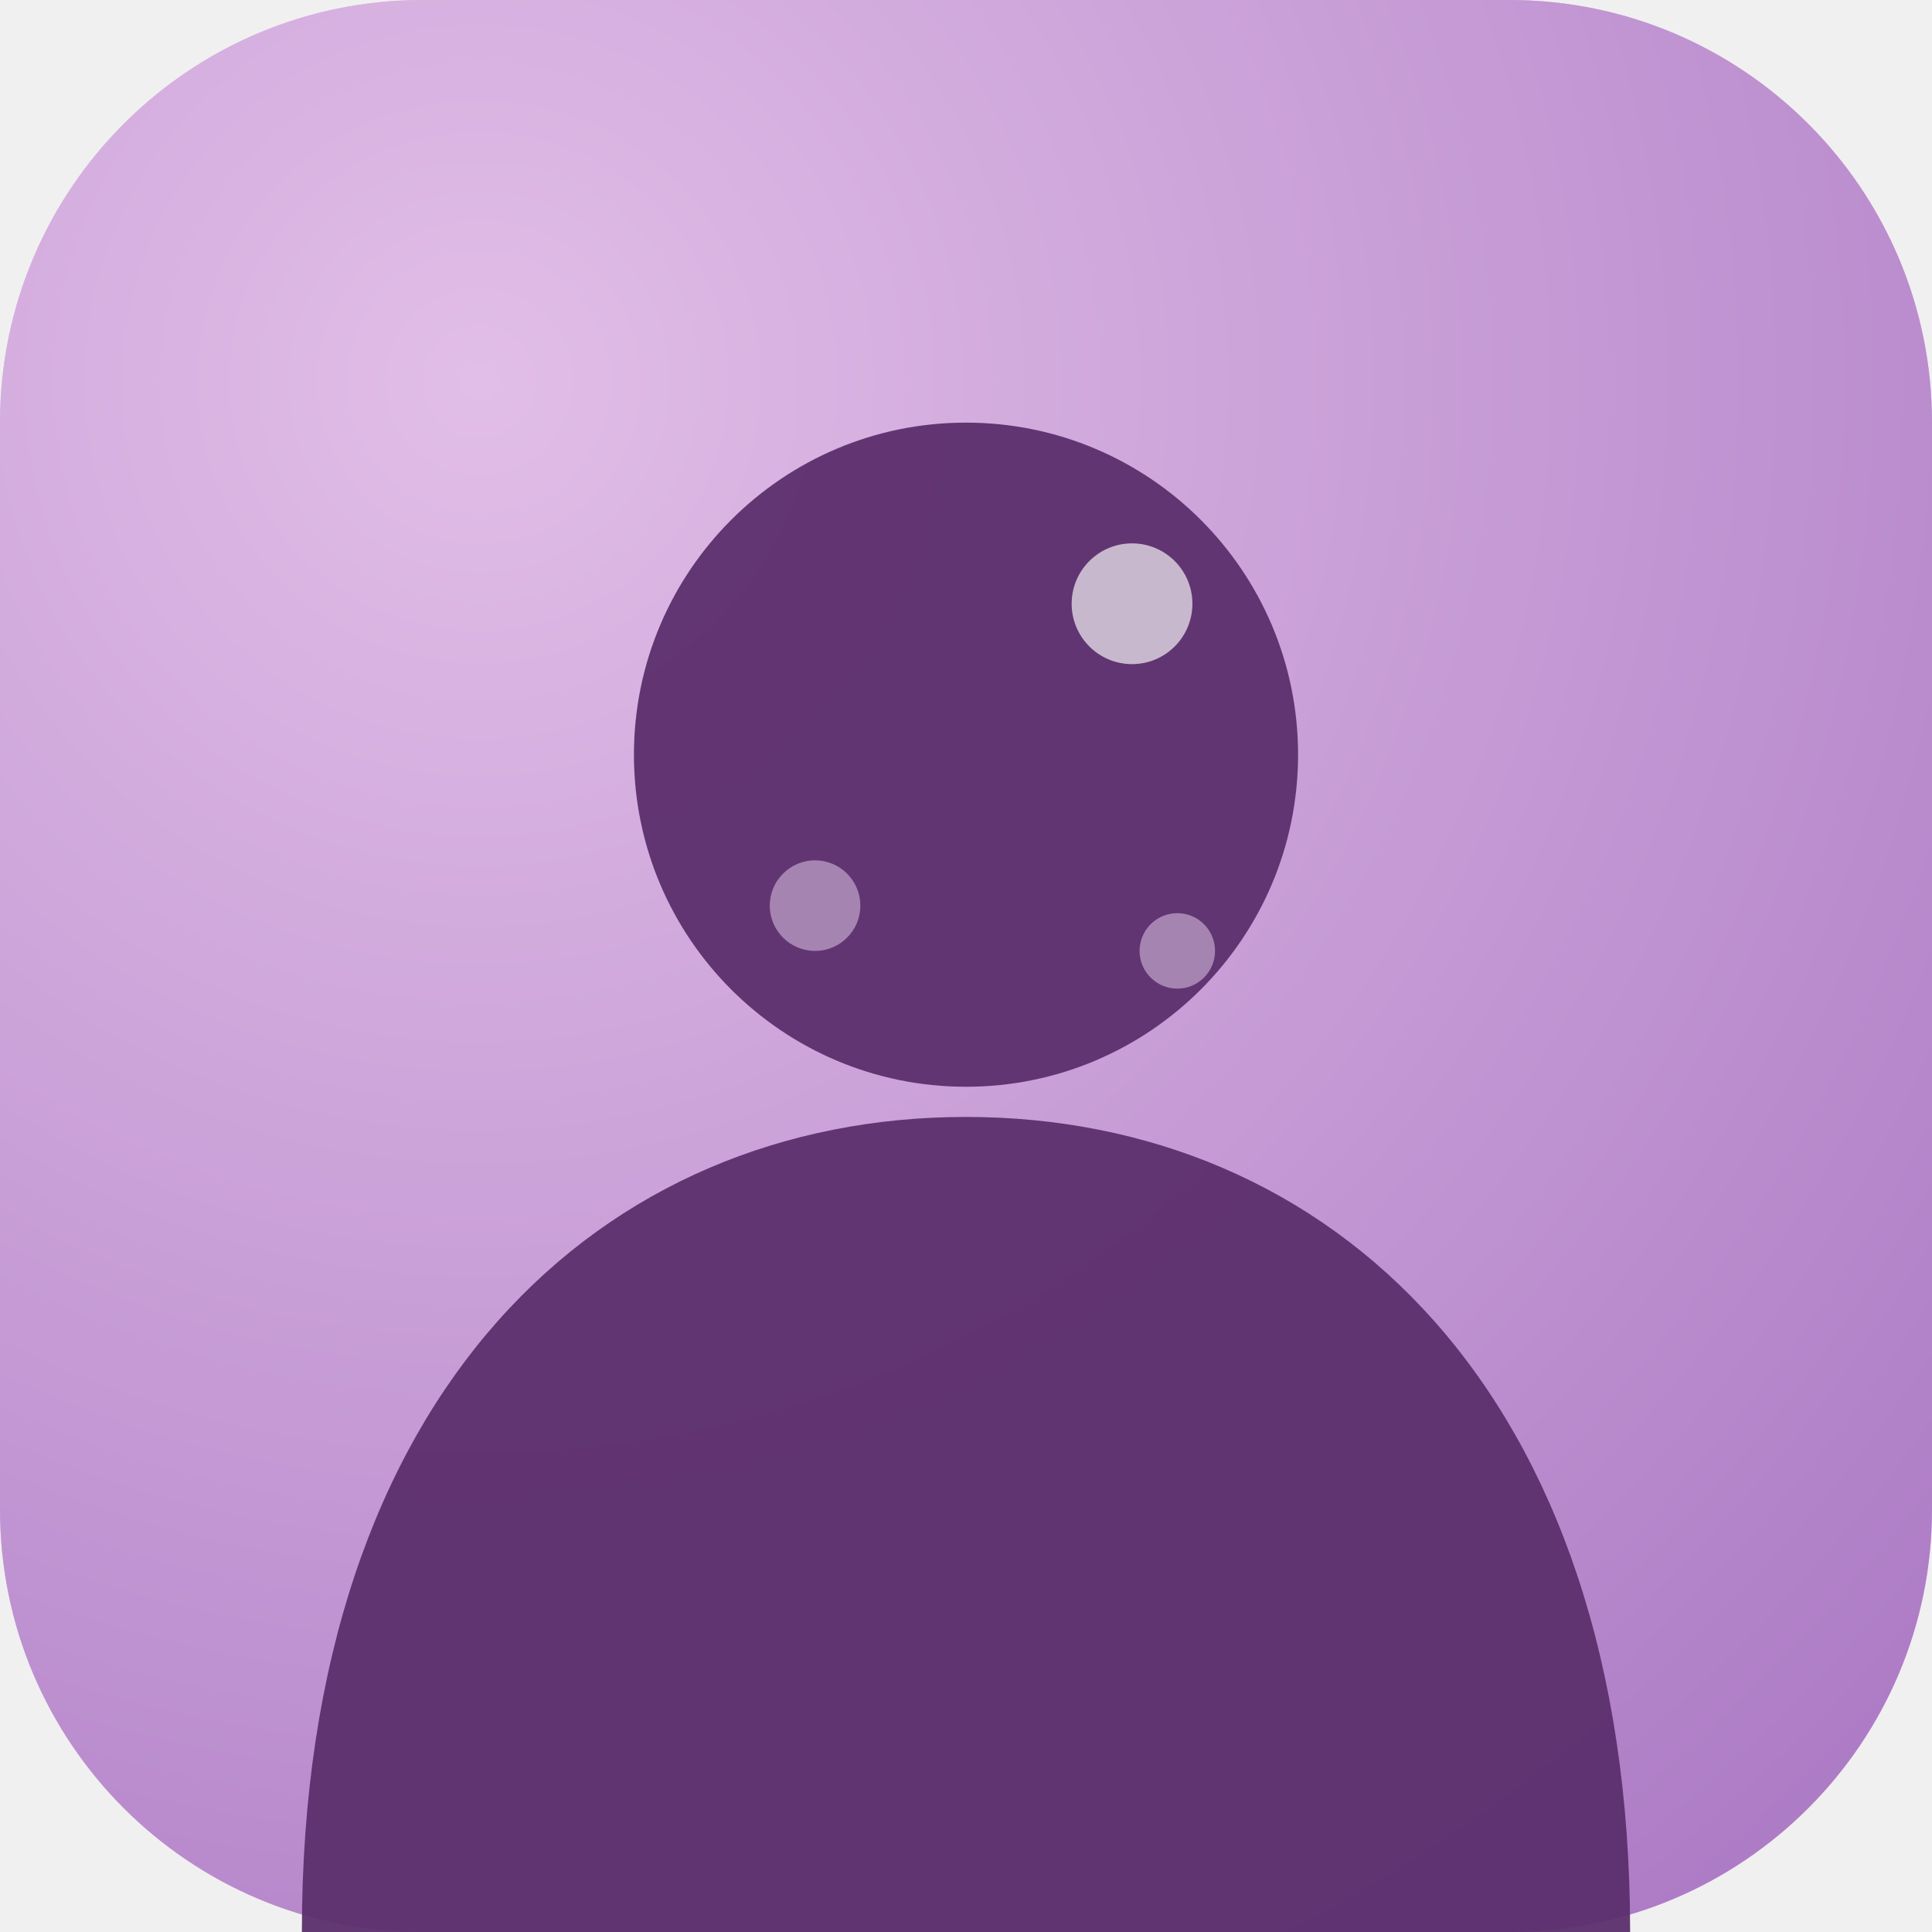
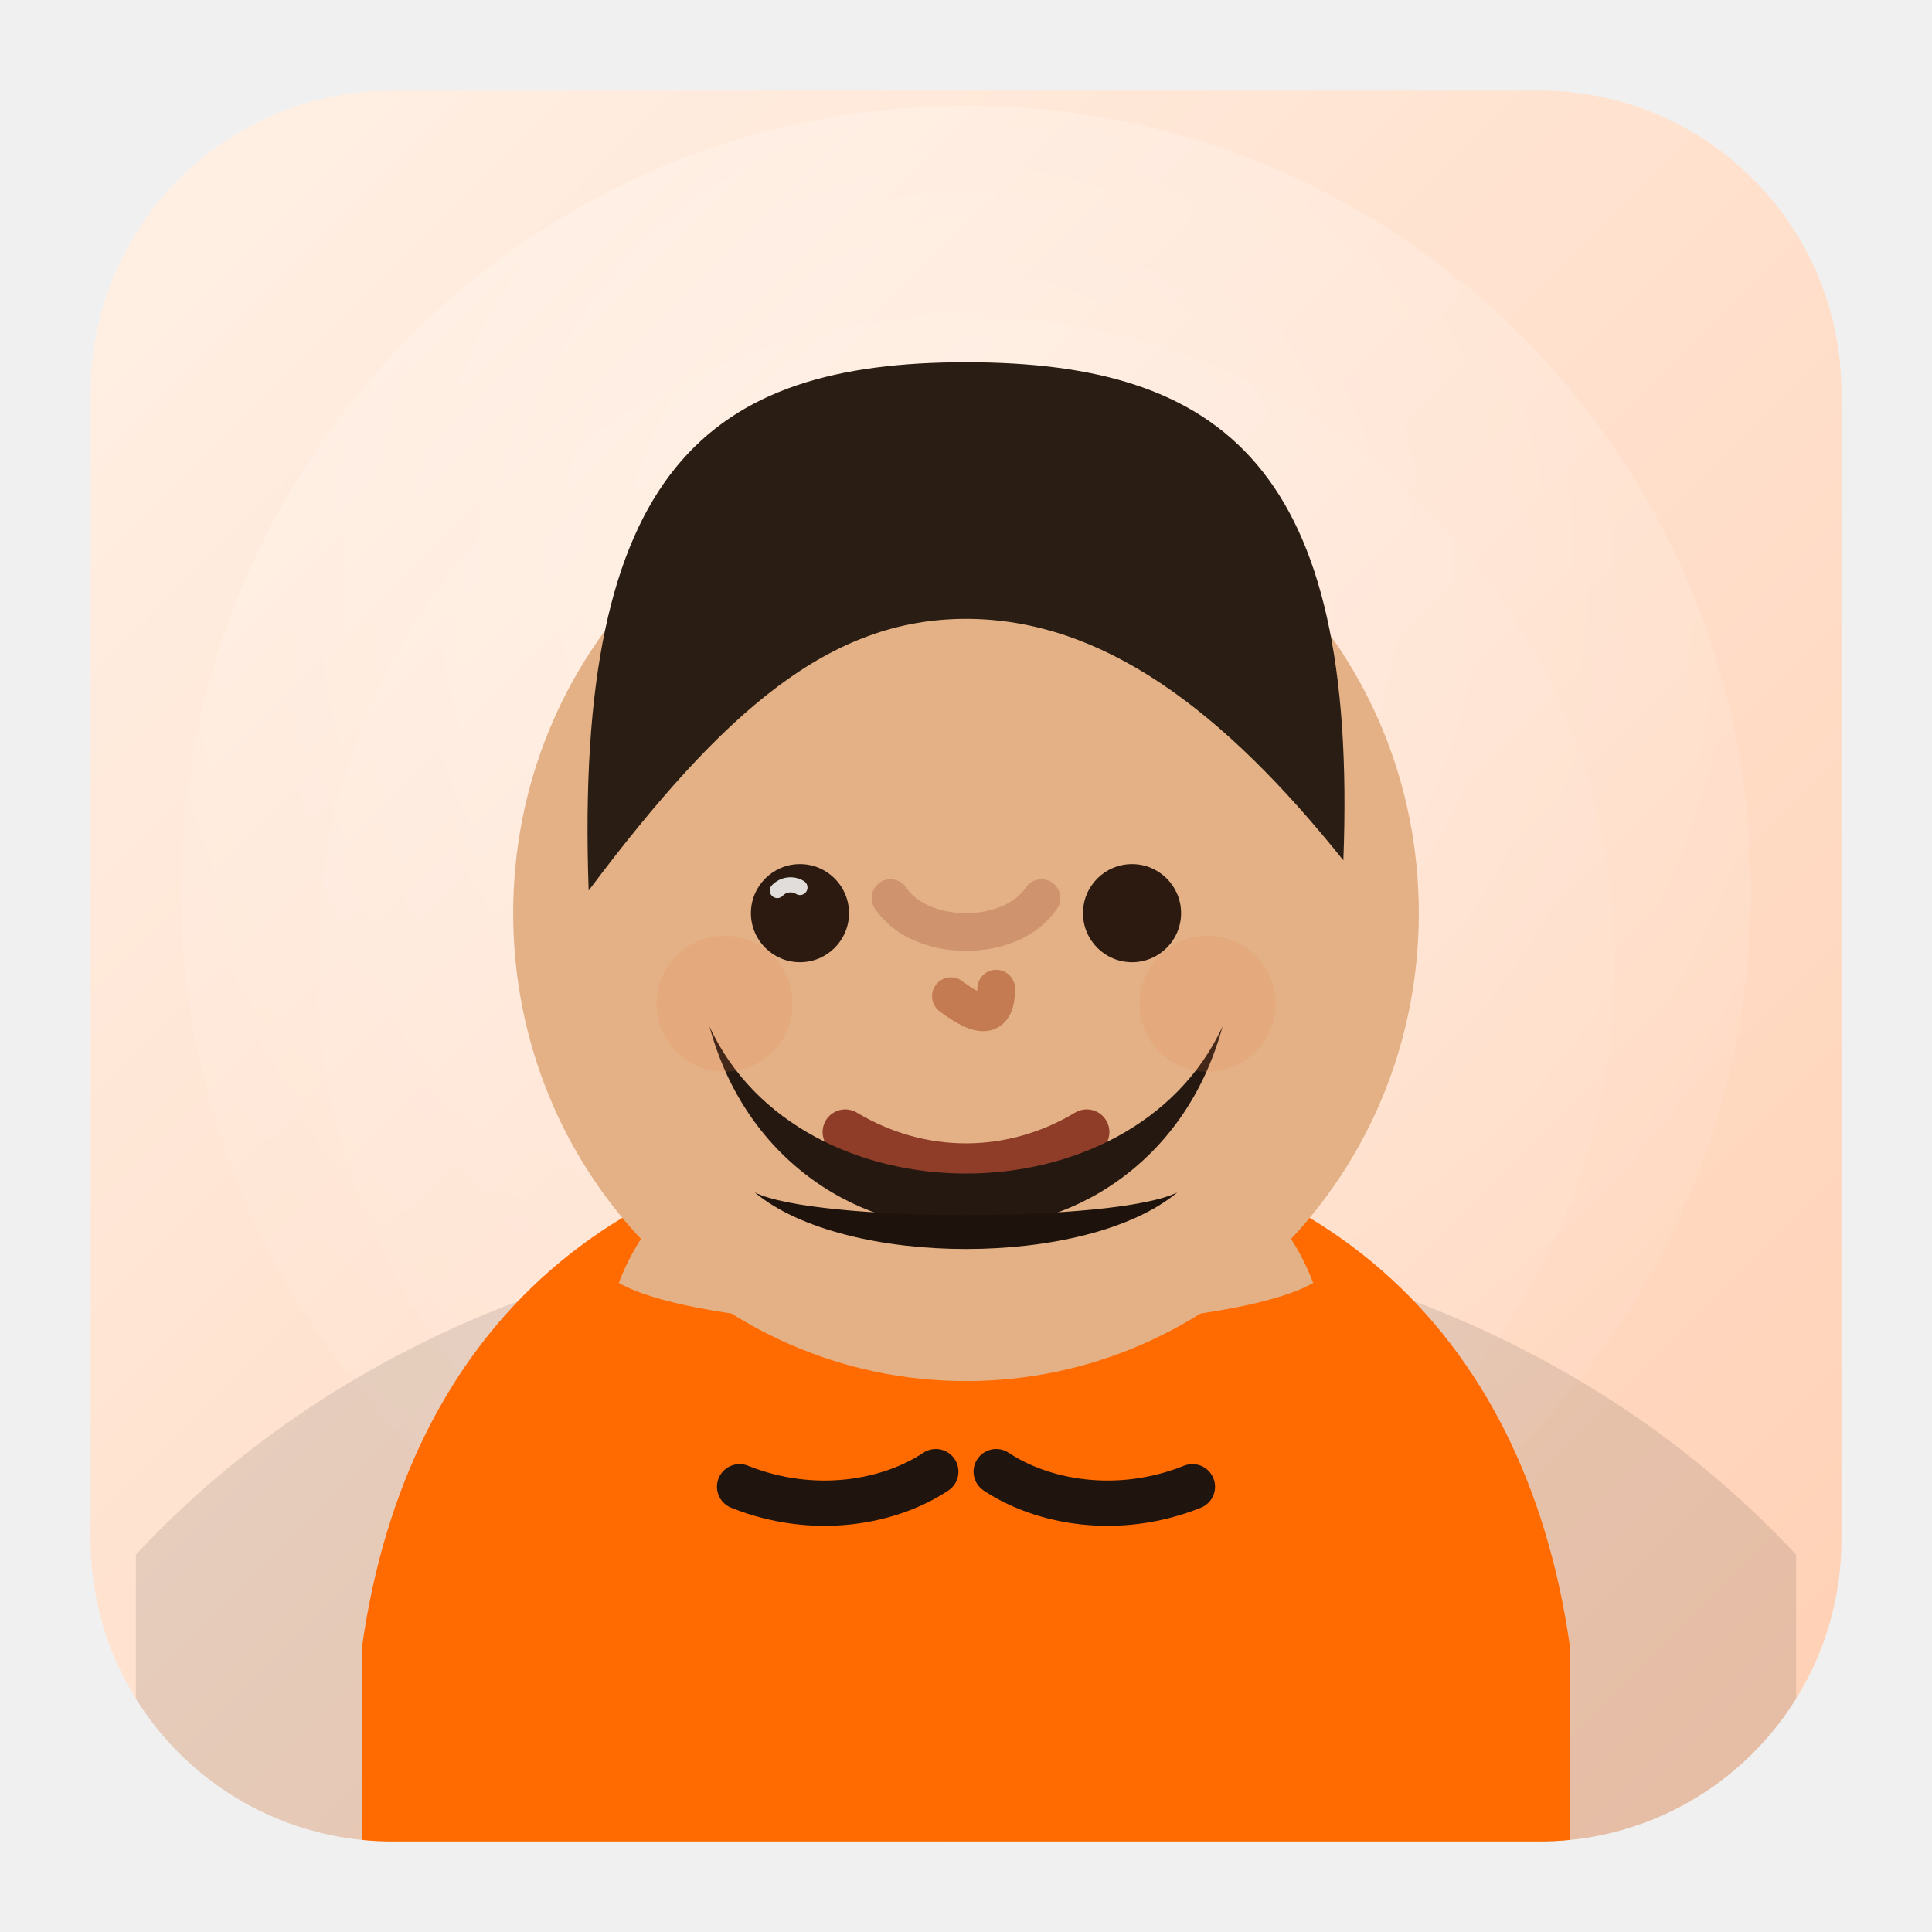
- <svg xmlns="http://www.w3.org/2000/svg" viewBox="0 0 128 128">
+ <svg viewBox="0 0 256 256" role="img" aria-label="Cem — 2ElBul avatar">
  <defs>
-     <radialGradient id="g" cx="0.25" cy="0.2" r="1.1">
-       <stop offset="0" stop-color="#E1BEE7" />
-       <stop offset="1" stop-color="#A875C2" />
+     <linearGradient id="bg-o" x1="0" y1="0" x2="1" y2="1">
+       <stop offset="0" stop-color="#fff1e6" />
+       <stop offset="1" stop-color="#ffd0b4" />
+     </linearGradient>
+     <radialGradient id="glow-o" cx="0.5" cy="0.3" r="0.75">
+       <stop offset="0" stop-color="#ffffff" stop-opacity="0.35" />
+       <stop offset="1" stop-color="#ffffff" stop-opacity="0" />
    </radialGradient>
+     <clipPath id="clip-o">
+       <rect x="12" y="12" width="232" height="232" rx="40" />
+     </clipPath>
  </defs>
-   <rect width="128" height="128" rx="28" fill="#E1BEE7" />
-   <rect width="128" height="128" rx="28" fill="url(#g)" />
-   <circle cx="64" cy="50" r="22" fill="#5A2E6B" opacity="0.94" />
-   <path d="M20 128 C20 92 40 74 64 74 C88 74 108 92 108 128 Z" fill="#5A2E6B" opacity="0.94" />
-   <circle cx="75" cy="40" r="4" fill="#FFFFFF" opacity="0.65" />
-   <circle cx="54" cy="60" r="3" fill="#ECD3F2" opacity="0.5" />
-   <circle cx="78" cy="63" r="2.5" fill="#ECD3F2" opacity="0.5" />
+   <g clip-path="url(#clip-o)">
+     <rect x="12" y="12" width="232" height="232" rx="40" fill="url(#bg-o)" />
+     <circle cx="128" cy="118" r="104" fill="url(#glow-o)" />
+     <circle cx="128" cy="128" r="86" fill="#ffffff" opacity="0.05" />
+     <path d="M18 206 C46 176 86 162 128 162 C170 162 210 176 238 206 L238 244 L18 244 Z" fill="#000" opacity="0.10" />
+     <path d="M48 218 C54 176 82 150 128 150 C174 150 202 176 208 218 L208 248 L48 248 Z" fill="#ff6b00" />
+     <path d="M82 170 C88 154 106 146 128 146 C150 146 168 154 174 170 C160 178 96 178 82 170 Z" fill="#e3b185" />
+     <ellipse cx="128" cy="121" rx="60" ry="62" fill="#e3b185" />
+     <path d="M78 118 C76 62 94 48 128 48 C162 48 180 62 178 114 C162 94 146 82 128 82 C110 82 96 94 78 118 Z" fill="#2a1e14" />
+     <path d="M118 119 C122 125 134 125 138 119" fill="none" stroke="#8a2b18" stroke-width="5" stroke-linecap="round" opacity="0.22" />
+     <g fill="#2c1a10">
+       <circle cx="106" cy="121" r="6.5" />
+       <circle cx="150" cy="121" r="6.5" />
+     </g>
+     <path d="M103 118 a2.4 2.4 0 0 1 3-0.4" fill="none" stroke="#fff" stroke-width="2" stroke-linecap="round" opacity="0.85" />
+     <path d="M98 197 C108 201 118 199 124 195" fill="none" stroke="#20150e" stroke-width="6" stroke-linecap="round" />
+     <path d="M132 195 C138 199 148 201 158 197" fill="none" stroke="#20150e" stroke-width="6" stroke-linecap="round" />
+     <path d="M126 132 C130 135 132 135 132 131" fill="none" stroke="#b0572e" stroke-width="5" stroke-linecap="round" opacity="0.6" />
+     <path d="M112 150 C122 156 134 156 144 150" fill="none" stroke="#7a2010" stroke-width="6" stroke-linecap="round" opacity="0.8" />
+     <path d="M94 136 C100 158 120 164 128 162 C136 164 156 158 162 136 C150 162 106 162 94 136 Z" fill="#241810" />
+     <path d="M100 158 C108 162 148 162 156 158 C144 168 112 168 100 158 Z" fill="#1e130c" />
+     <circle cx="96" cy="133" r="9" fill="#eb7d4a" opacity="0.16" />
+     <circle cx="160" cy="133" r="9" fill="#eb7d4a" opacity="0.16" />
+   </g>
</svg>
